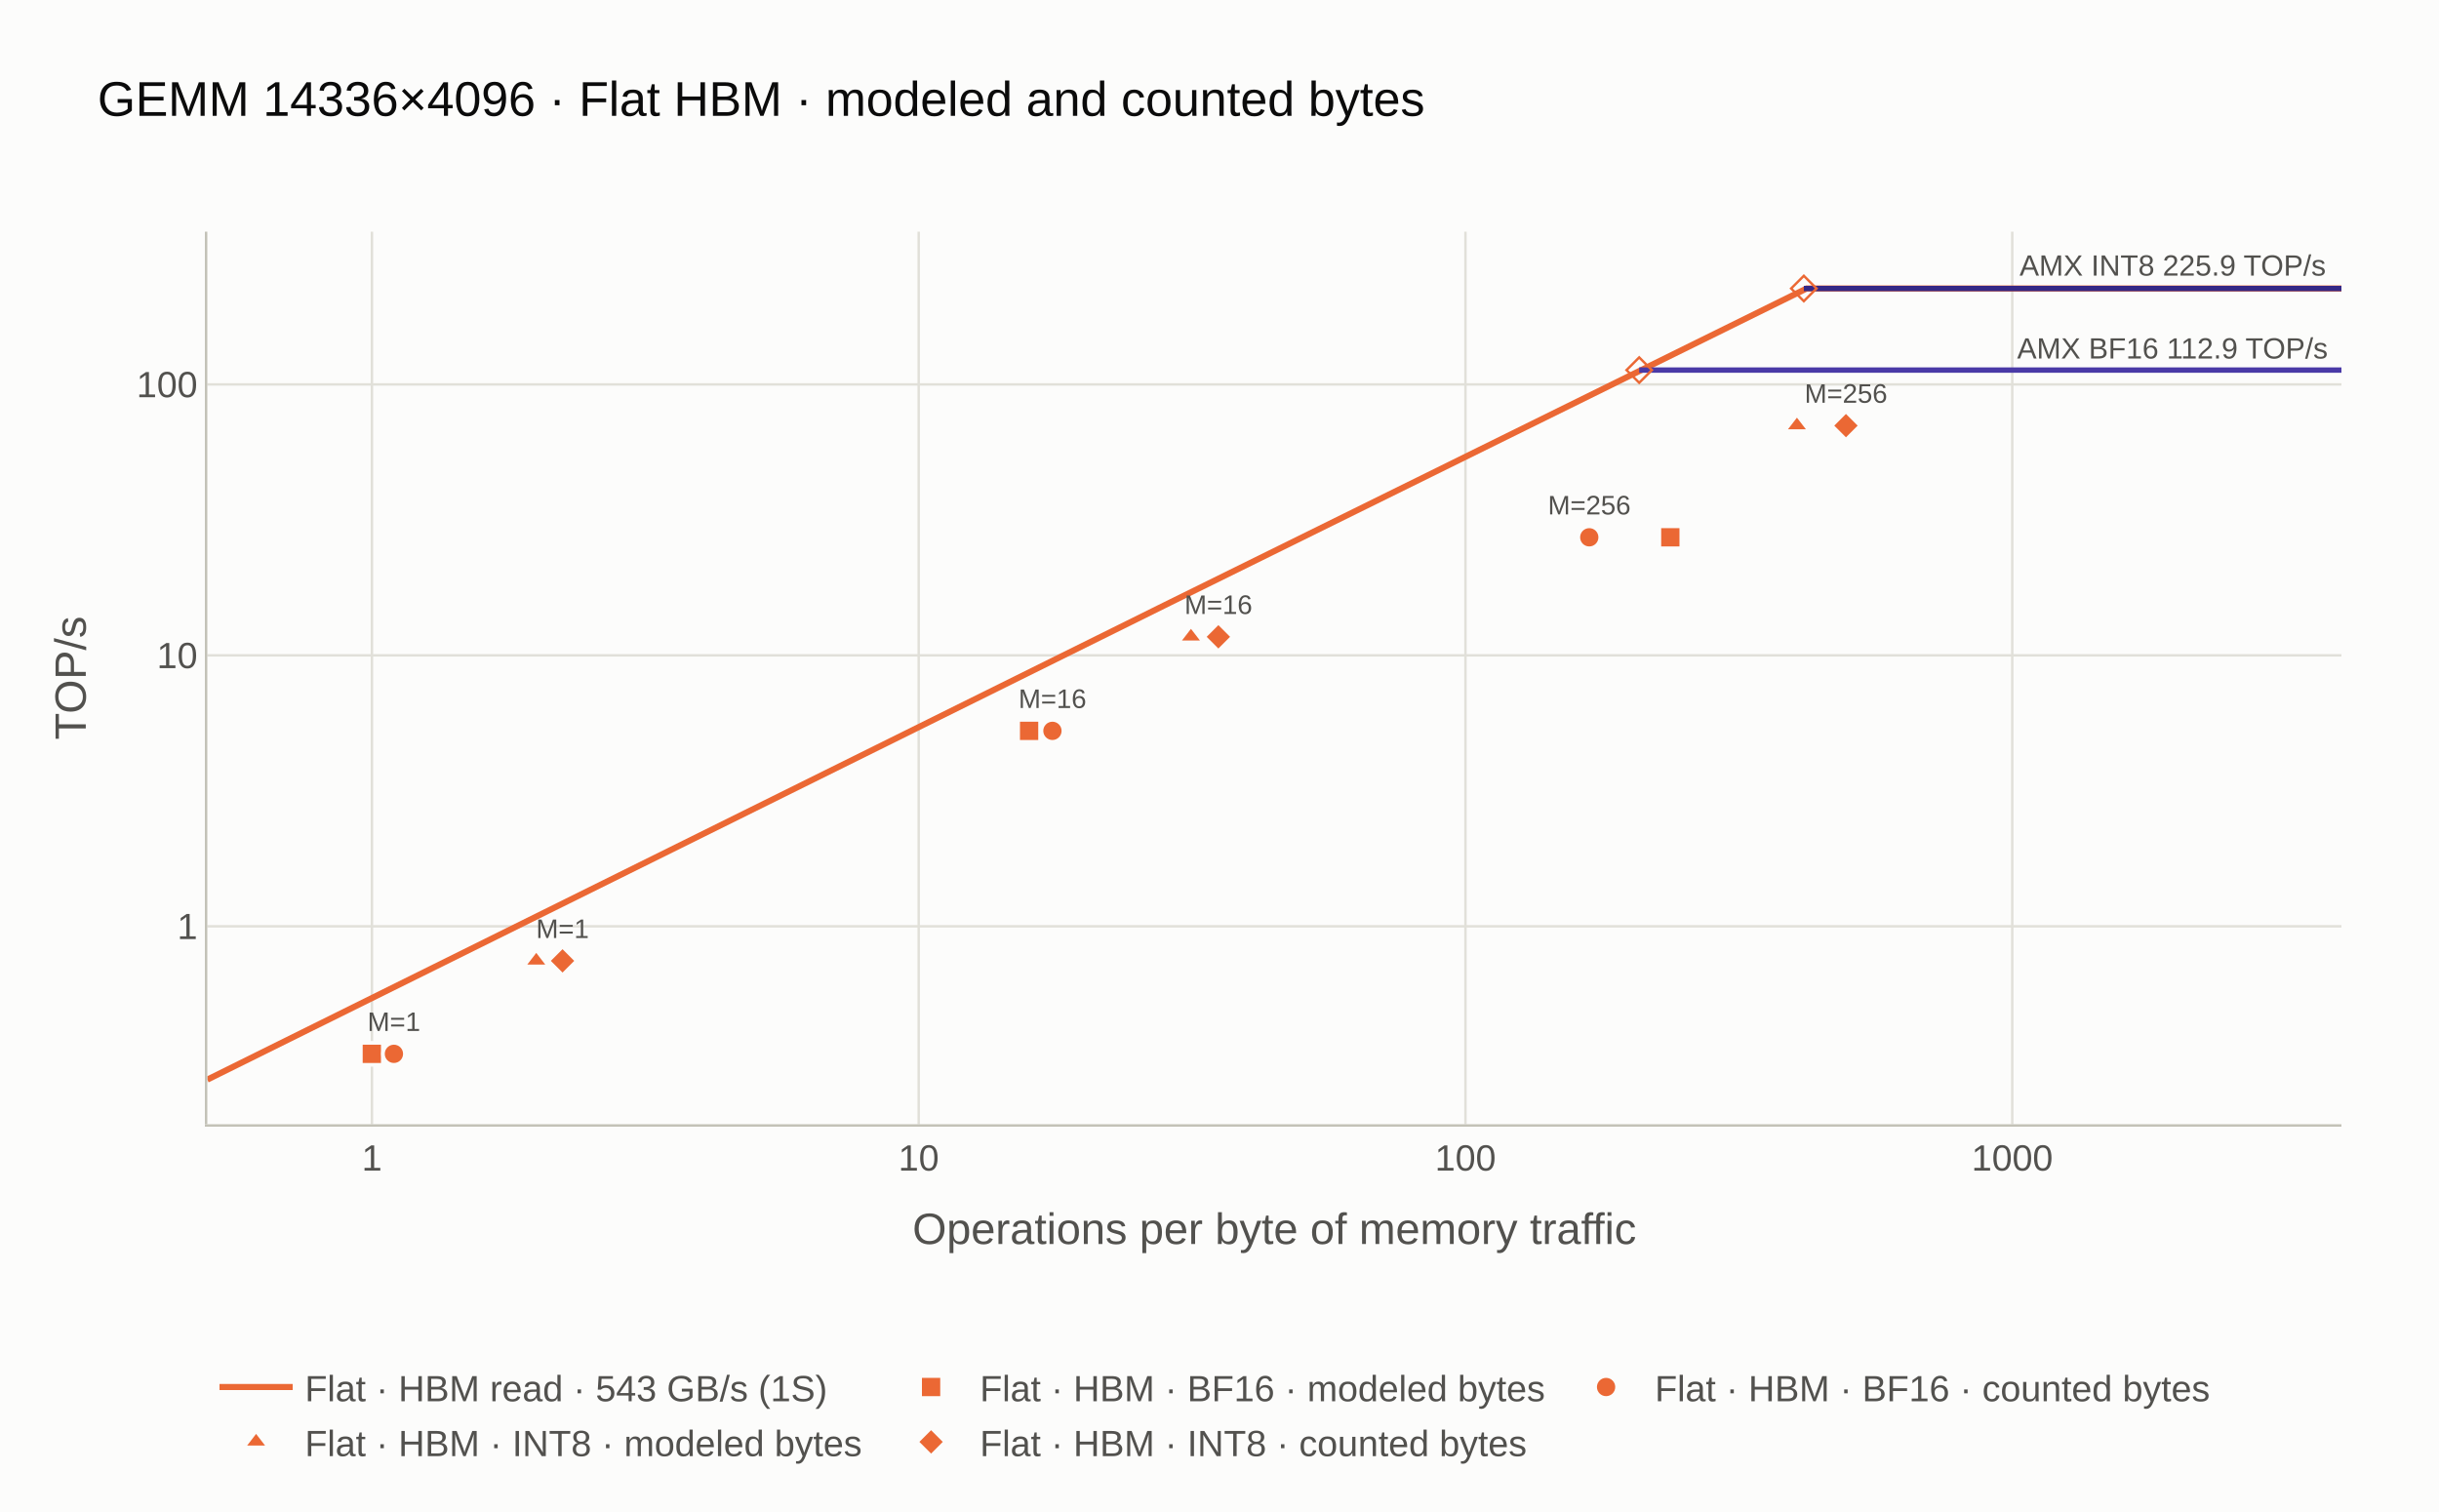
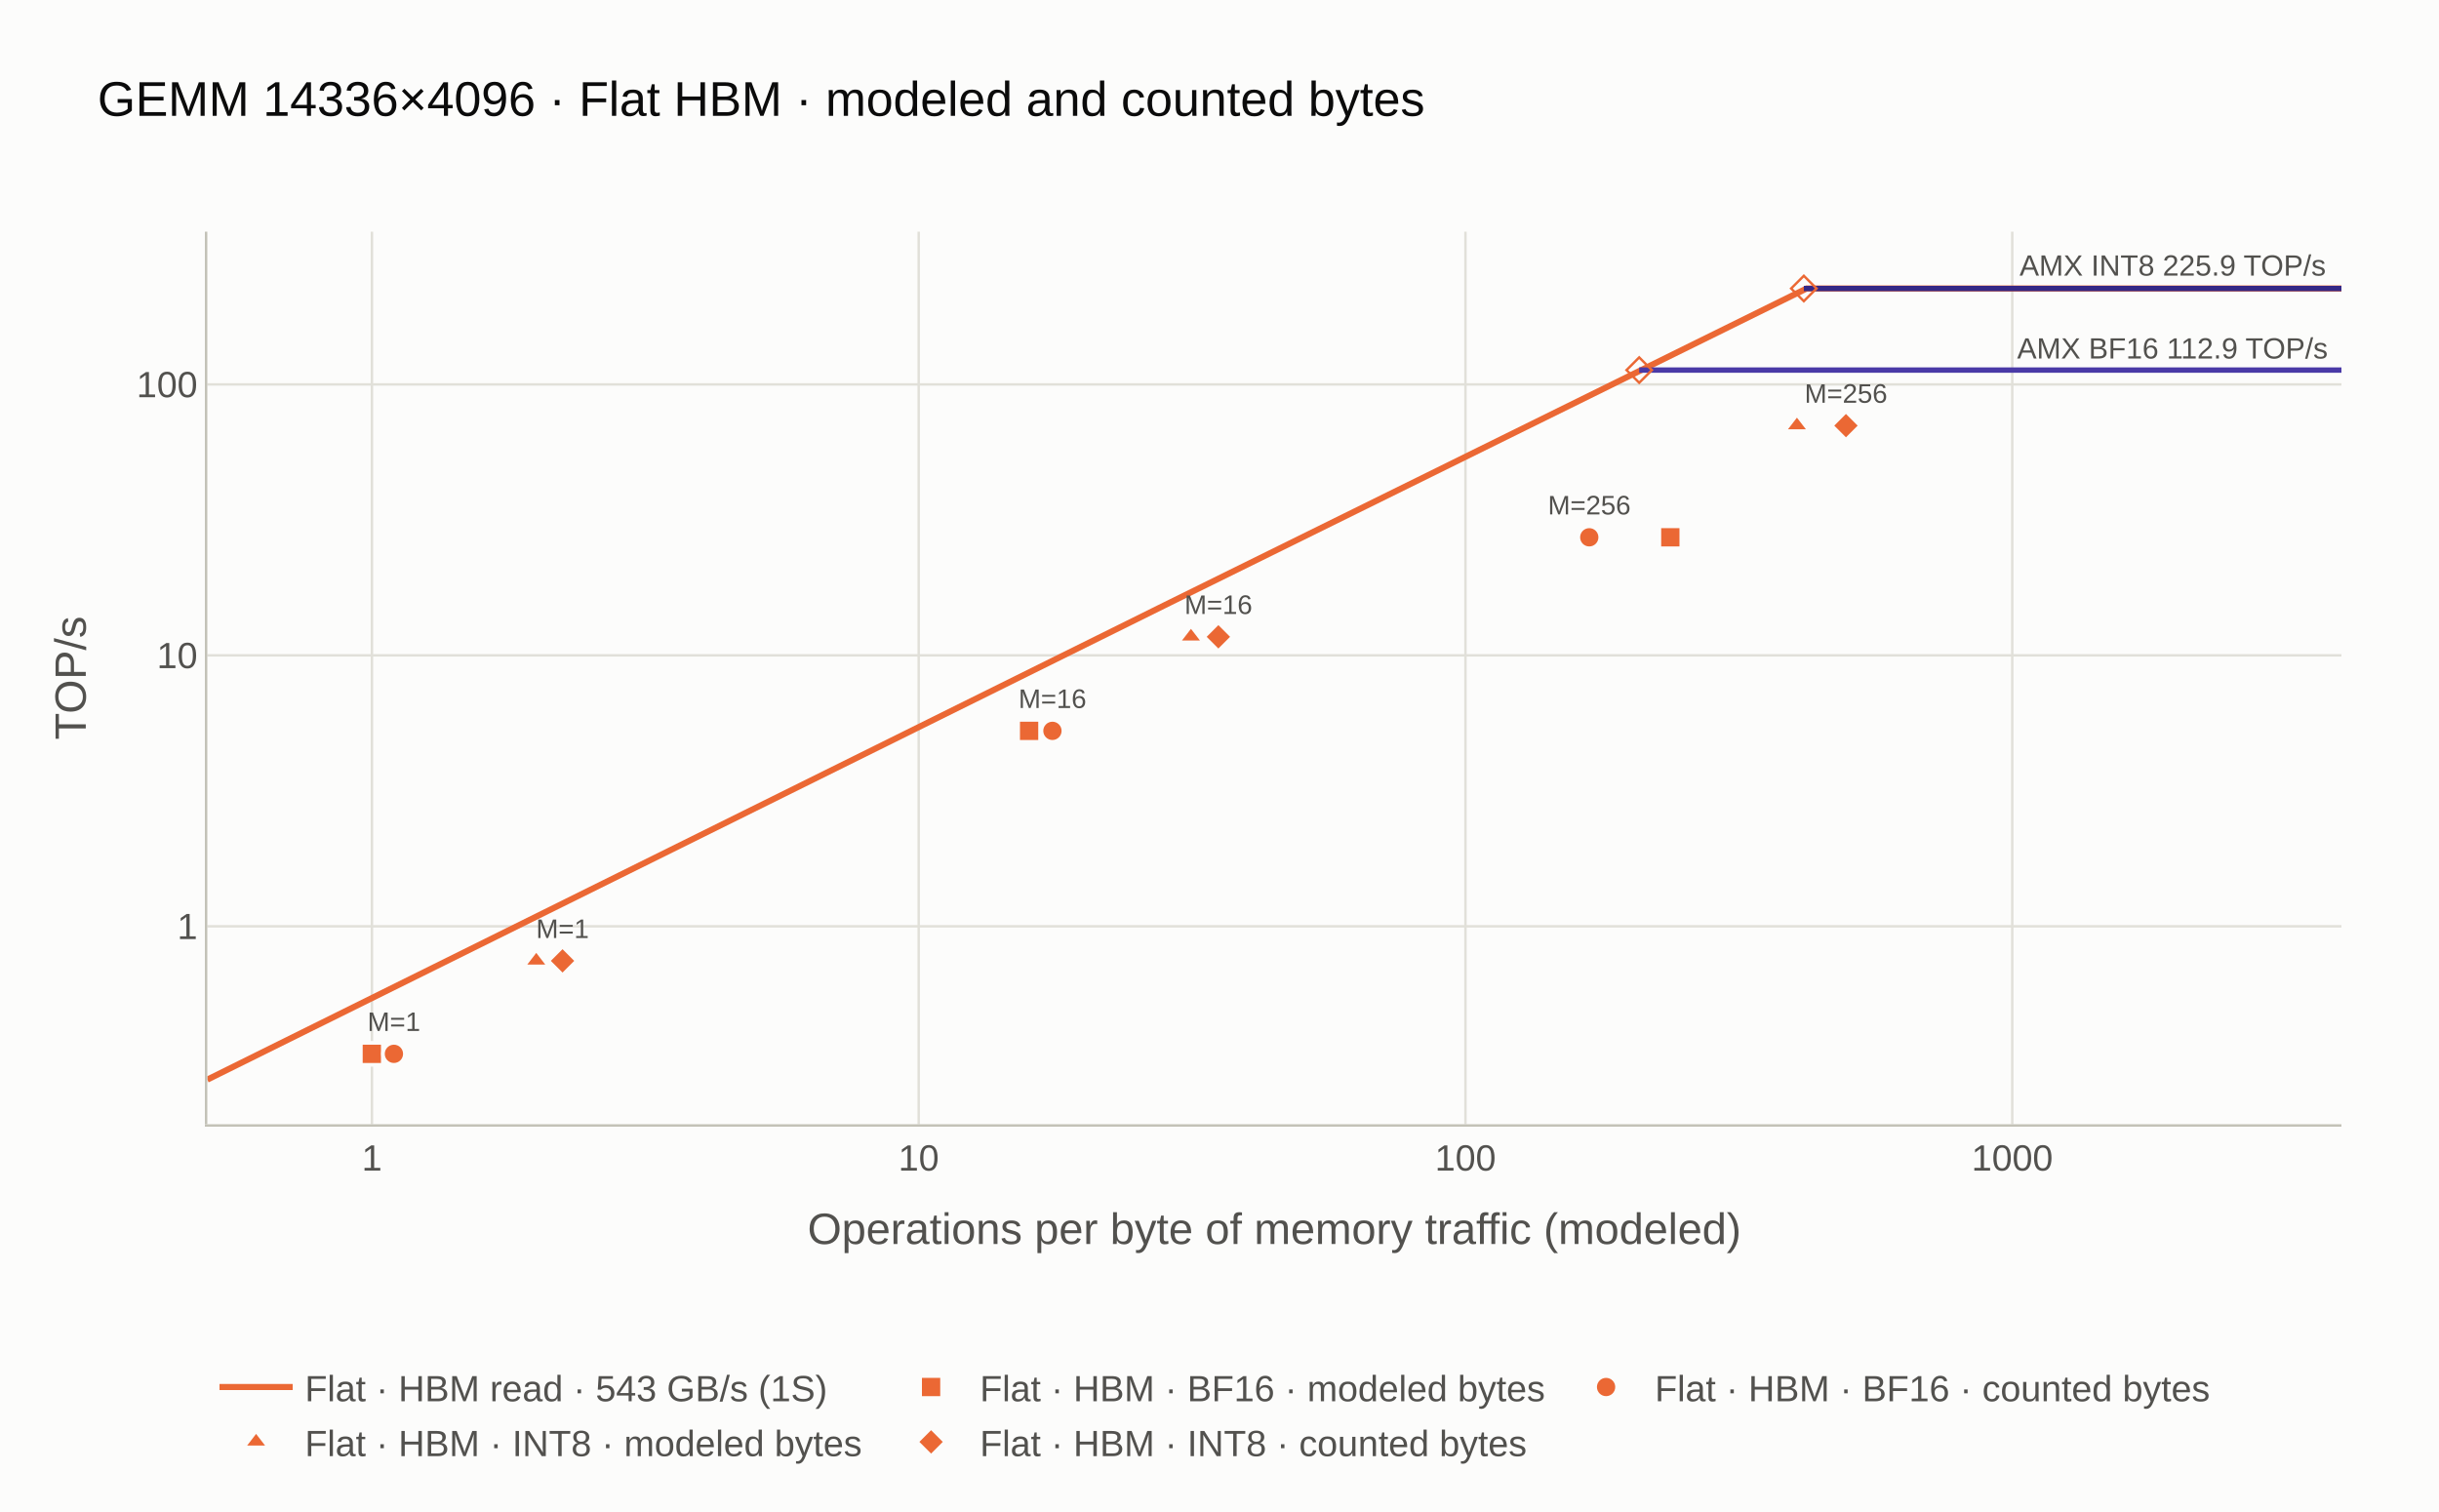
<svg xmlns="http://www.w3.org/2000/svg" class="main-svg" width="1000" height="620" style="" viewBox="0 0 1000 620">
  <rect x="0" y="0" width="1000" height="620" style="fill: rgb(252, 252, 251); fill-opacity: 1;" />
-   <defs id="defs-e2e969">
+   <defs id="defs-7b468d">
    <g class="clips">
-       <clipPath id="clipe2e969xyplot" class="plotclip">
+       <clipPath id="clip7b468dxyplot" class="plotclip">
        <rect width="875" height="366" />
      </clipPath>
-       <clipPath class="axesclip" id="clipe2e969x">
+       <clipPath class="axesclip" id="clip7b468dx">
        <rect x="85" y="0" width="875" height="620" />
      </clipPath>
-       <clipPath class="axesclip" id="clipe2e969y">
+       <clipPath class="axesclip" id="clip7b468dy">
        <rect x="0" y="95" width="1000" height="366" />
      </clipPath>
-       <clipPath class="axesclip" id="clipe2e969xy">
+       <clipPath class="axesclip" id="clip7b468dxy">
        <rect x="85" y="95" width="875" height="366" />
      </clipPath>
    </g>
    <g class="gradients" />
    <g class="patterns" />
  </defs>
  <g class="bglayer" />
  <g class="layer-below">
    <g class="imagelayer" />
    <g class="shapelayer" />
  </g>
  <g class="cartesianlayer">
    <g class="subplot xy">
      <g class="layer-subplot">
        <g class="shapelayer" />
        <g class="imagelayer" />
      </g>
      <g class="minor-gridlayer">
        <g class="x" />
        <g class="y" />
      </g>
      <g class="gridlayer">
        <g class="x">
          <path class="xgrid crisp" transform="translate(152.49,0)" d="M0,95v366" style="stroke: rgb(225, 224, 217); stroke-opacity: 1; stroke-width: 1px;" />
          <path class="xgrid crisp" transform="translate(376.67,0)" d="M0,95v366" style="stroke: rgb(225, 224, 217); stroke-opacity: 1; stroke-width: 1px;" />
          <path class="xgrid crisp" transform="translate(600.85,0)" d="M0,95v366" style="stroke: rgb(225, 224, 217); stroke-opacity: 1; stroke-width: 1px;" />
          <path class="xgrid crisp" transform="translate(825.03,0)" d="M0,95v366" style="stroke: rgb(225, 224, 217); stroke-opacity: 1; stroke-width: 1px;" />
        </g>
        <g class="y">
          <path class="ygrid crisp" transform="translate(0,379.83)" d="M85,0h875" style="stroke: rgb(225, 224, 217); stroke-opacity: 1; stroke-width: 1px;" />
          <path class="ygrid crisp" transform="translate(0,268.73)" d="M85,0h875" style="stroke: rgb(225, 224, 217); stroke-opacity: 1; stroke-width: 1px;" />
          <path class="ygrid crisp" transform="translate(0,157.63)" d="M85,0h875" style="stroke: rgb(225, 224, 217); stroke-opacity: 1; stroke-width: 1px;" />
        </g>
      </g>
      <g class="zerolinelayer" />
      <g class="layer-between">
        <g class="shapelayer" />
        <g class="imagelayer" />
      </g>
      <path class="xlines-below" />
      <path class="ylines-below" />
      <g class="overlines-below" />
      <g class="xaxislayer-below" />
      <g class="yaxislayer-below" />
      <g class="overaxes-below" />
      <g class="overplot">
-         <g class="xy" transform="translate(85,95)" clip-path="url(#clipe2e969xyplot)">
+         <g class="xy" transform="translate(85,95)" clip-path="url(#clip7b468dxyplot)">
          <g class="scatterlayer mlayer">
-             <g class="trace scatter trace1482c0" style="stroke-miterlimit: 2; opacity: 1;">
+             <g class="trace scatter tracead2328" style="stroke-miterlimit: 2; opacity: 1;">
              <g class="fills" />
              <g class="errorbars" />
              <g class="lines">
                <path class="js-line" d="M0,347.7L392.54,153.16L394.74,152.07L655.7,23.3L657.89,23.3L875,23.3" style="vector-effect: none; fill: none; stroke: rgb(235, 104, 52); stroke-opacity: 1; stroke-width: 2.5px; opacity: 1;" />
              </g>
              <g class="points" />
              <g class="text" />
            </g>
-             <g class="trace scatter trace56e307" style="stroke-miterlimit: 2; opacity: 1;">
+             <g class="trace scatter trace80c6d2" style="stroke-miterlimit: 2; opacity: 1;">
              <g class="fills" />
              <g class="errorbars" />
              <g class="lines">
                <path class="js-line" d="M587.08,56.75L875,56.75" style="vector-effect: none; fill: none; stroke: rgb(74, 58, 167); stroke-opacity: 1; stroke-width: 2.2px; opacity: 1;" />
              </g>
              <g class="points" />
              <g class="text" />
            </g>
-             <g class="trace scatter trace76e3ba" style="stroke-miterlimit: 2; opacity: 1;">
+             <g class="trace scatter tracea39d70" style="stroke-miterlimit: 2; opacity: 1;">
              <g class="fills" />
              <g class="errorbars" />
              <g class="lines" />
              <g class="points">
                <path class="point" transform="translate(587.08,56.75)" d="M5.2,0L0,5.2L-5.2,0L0,-5.2Z" style="opacity: 1; stroke-width: 1px; stroke: rgb(235, 104, 52); stroke-opacity: 1; fill: none;" />
              </g>
              <g class="text" />
            </g>
-             <g class="trace scatter trace6c2c8a" style="stroke-miterlimit: 2; opacity: 1;">
+             <g class="trace scatter trace4fb4ee" style="stroke-miterlimit: 2; opacity: 1;">
              <g class="fills" />
              <g class="errorbars" />
              <g class="lines">
                <path class="js-line" d="M654.58,23.3L875,23.3" style="vector-effect: none; fill: none; stroke: rgb(53, 40, 134); stroke-opacity: 1; stroke-width: 2.2px; opacity: 1;" />
              </g>
              <g class="points" />
              <g class="text" />
            </g>
-             <g class="trace scatter tracec07e4b" style="stroke-miterlimit: 2; opacity: 1;">
+             <g class="trace scatter tracece9931" style="stroke-miterlimit: 2; opacity: 1;">
              <g class="fills" />
              <g class="errorbars" />
              <g class="lines" />
              <g class="points">
                <path class="point" transform="translate(654.58,23.3)" d="M5.2,0L0,5.2L-5.2,0L0,-5.2Z" style="opacity: 1; stroke-width: 1px; stroke: rgb(235, 104, 52); stroke-opacity: 1; fill: none;" />
              </g>
              <g class="text" />
            </g>
-             <g class="trace scatter trace467284" style="stroke-miterlimit: 2; opacity: 1;">
+             <g class="trace scatter trace6f38d4" style="stroke-miterlimit: 2; opacity: 1;">
              <g class="fills" />
              <g class="errorbars" />
              <g class="lines" />
              <g class="points">
                <path class="point plotly-customdata" transform="translate(67.45,337.13)" d="M4.5,4.5H-4.5V-4.5H4.5Z" style="opacity: 1; stroke-width: 1.5px; fill: rgb(235, 104, 52); fill-opacity: 1; stroke: rgb(252, 252, 251); stroke-opacity: 1;" />
                <path class="point plotly-customdata" transform="translate(336.94,204.69)" d="M4.5,4.5H-4.5V-4.5H4.5Z" style="opacity: 1; stroke-width: 1.5px; fill: rgb(235, 104, 52); fill-opacity: 1; stroke: rgb(252, 252, 251); stroke-opacity: 1;" />
                <path class="point plotly-customdata" transform="translate(599.84,125.32)" d="M4.5,4.5H-4.5V-4.5H4.5Z" style="opacity: 1; stroke-width: 1.5px; fill: rgb(235, 104, 52); fill-opacity: 1; stroke: rgb(252, 252, 251); stroke-opacity: 1;" />
              </g>
              <g class="text">
                <g class="textpoint" />
                <g class="textpoint" />
                <g class="textpoint" />
              </g>
            </g>
-             <g class="trace scatter trace07ca46" style="stroke-miterlimit: 2; opacity: 1;">
+             <g class="trace scatter trace8abda6" style="stroke-miterlimit: 2; opacity: 1;">
              <g class="fills" />
              <g class="errorbars" />
              <g class="lines" />
              <g class="points">
                <path class="point plotly-customdata" transform="translate(76.51,337.13)" d="M4.5,0A4.5,4.5 0 1,1 0,-4.5A4.5,4.5 0 0,1 4.5,0Z" style="opacity: 1; stroke-width: 1.5px; fill: rgb(235, 104, 52); fill-opacity: 1; stroke: rgb(252, 252, 251); stroke-opacity: 1;" />
                <path class="point plotly-customdata" transform="translate(346.5,204.69)" d="M4.5,0A4.5,4.5 0 1,1 0,-4.5A4.5,4.5 0 0,1 4.5,0Z" style="opacity: 1; stroke-width: 1.5px; fill: rgb(235, 104, 52); fill-opacity: 1; stroke: rgb(252, 252, 251); stroke-opacity: 1;" />
                <path class="point plotly-customdata" transform="translate(566.61,125.32)" d="M4.5,0A4.5,4.5 0 1,1 0,-4.5A4.5,4.5 0 0,1 4.5,0Z" style="opacity: 1; stroke-width: 1.5px; fill: rgb(235, 104, 52); fill-opacity: 1; stroke: rgb(252, 252, 251); stroke-opacity: 1;" />
              </g>
              <g class="text">
                <g class="textpoint" transform="translate(0,-9.375)">
                  <text x="76.51" y="337.13" text-anchor="middle" style="font-family: Arial; font-size: 11px; fill: rgb(82, 81, 78); fill-opacity: 1; white-space: pre;">M=1</text>
                </g>
                <g class="textpoint" transform="translate(0,-9.375)">
                  <text x="346.5" y="204.69" text-anchor="middle" style="font-family: Arial; font-size: 11px; fill: rgb(82, 81, 78); fill-opacity: 1; white-space: pre;">M=16</text>
                </g>
                <g class="textpoint" transform="translate(0,-9.375)">
                  <text x="566.61" y="125.32" text-anchor="middle" style="font-family: Arial; font-size: 11px; fill: rgb(82, 81, 78); fill-opacity: 1; white-space: pre;">M=256</text>
                </g>
              </g>
            </g>
-             <g class="trace scatter trace592f3d" style="stroke-miterlimit: 2; opacity: 1;">
+             <g class="trace scatter trace598372" style="stroke-miterlimit: 2; opacity: 1;">
              <g class="fills" />
              <g class="errorbars" />
              <g class="lines" />
              <g class="points">
                <path class="point plotly-customdata" transform="translate(134.87,299.01)" d="M-5.2,2.25H5.2L0,-4.5Z" style="opacity: 1; stroke-width: 1.5px; fill: rgb(235, 104, 52); fill-opacity: 1; stroke: rgb(252, 252, 251); stroke-opacity: 1;" />
                <path class="point plotly-customdata" transform="translate(403.3,166.13)" d="M-5.2,2.25H5.2L0,-4.5Z" style="opacity: 1; stroke-width: 1.5px; fill: rgb(235, 104, 52); fill-opacity: 1; stroke: rgb(252, 252, 251); stroke-opacity: 1;" />
                <path class="point plotly-customdata" transform="translate(651.75,79.53)" d="M-5.2,2.25H5.2L0,-4.5Z" style="opacity: 1; stroke-width: 1.5px; fill: rgb(235, 104, 52); fill-opacity: 1; stroke: rgb(252, 252, 251); stroke-opacity: 1;" />
              </g>
              <g class="text">
                <g class="textpoint" />
                <g class="textpoint" />
                <g class="textpoint" />
              </g>
            </g>
-             <g class="trace scatter trace95b47d" style="stroke-miterlimit: 2; opacity: 1;">
+             <g class="trace scatter trace454ea9" style="stroke-miterlimit: 2; opacity: 1;">
              <g class="fills" />
              <g class="errorbars" />
              <g class="lines" />
              <g class="points">
                <path class="point plotly-customdata" transform="translate(145.64,299.01)" d="M5.85,0L0,5.85L-5.85,0L0,-5.85Z" style="opacity: 1; stroke-width: 1.5px; fill: rgb(235, 104, 52); fill-opacity: 1; stroke: rgb(252, 252, 251); stroke-opacity: 1;" />
                <path class="point plotly-customdata" transform="translate(414.54,166.13)" d="M5.85,0L0,5.85L-5.85,0L0,-5.85Z" style="opacity: 1; stroke-width: 1.5px; fill: rgb(235, 104, 52); fill-opacity: 1; stroke: rgb(252, 252, 251); stroke-opacity: 1;" />
                <path class="point plotly-customdata" transform="translate(671.85,79.53)" d="M5.85,0L0,5.85L-5.85,0L0,-5.85Z" style="opacity: 1; stroke-width: 1.5px; fill: rgb(235, 104, 52); fill-opacity: 1; stroke: rgb(252, 252, 251); stroke-opacity: 1;" />
              </g>
              <g class="text">
                <g class="textpoint" transform="translate(0,-9.375)">
                  <text x="145.64" y="299.01" text-anchor="middle" style="font-family: Arial; font-size: 11px; fill: rgb(82, 81, 78); fill-opacity: 1; white-space: pre;">M=1</text>
                </g>
                <g class="textpoint" transform="translate(0,-9.375)">
                  <text x="414.54" y="166.13" text-anchor="middle" style="font-family: Arial; font-size: 11px; fill: rgb(82, 81, 78); fill-opacity: 1; white-space: pre;">M=16</text>
                </g>
                <g class="textpoint" transform="translate(0,-9.375)">
                  <text x="671.85" y="79.53" text-anchor="middle" style="font-family: Arial; font-size: 11px; fill: rgb(82, 81, 78); fill-opacity: 1; white-space: pre;">M=256</text>
                </g>
              </g>
            </g>
          </g>
        </g>
      </g>
      <g class="zerolinelayer-above" />
      <path class="xlines-above crisp" d="M84,461.5H960" style="fill: none; stroke-width: 1px; stroke: rgb(195, 194, 183); stroke-opacity: 1;" />
      <path class="ylines-above crisp" d="M84.5,95V461" style="fill: none; stroke-width: 1px; stroke: rgb(195, 194, 183); stroke-opacity: 1;" />
      <g class="overlines-above" />
      <g class="xaxislayer-above">
        <g class="xtick">
          <text text-anchor="middle" x="0" y="480" transform="translate(152.49,0)" style="font-family: Arial; font-size: 15px; fill: rgb(82, 81, 78); fill-opacity: 1; white-space: pre;">1</text>
        </g>
        <g class="xtick">
          <text text-anchor="middle" x="0" y="480" style="font-family: Arial; font-size: 15px; fill: rgb(82, 81, 78); fill-opacity: 1; white-space: pre;" transform="translate(376.67,0)">10</text>
        </g>
        <g class="xtick">
          <text text-anchor="middle" x="0" y="480" style="font-family: Arial; font-size: 15px; fill: rgb(82, 81, 78); fill-opacity: 1; white-space: pre;" transform="translate(600.85,0)">100</text>
        </g>
        <g class="xtick">
          <text text-anchor="middle" x="0" y="480" style="font-family: Arial; font-size: 15px; fill: rgb(82, 81, 78); fill-opacity: 1; white-space: pre;" transform="translate(825.03,0)">1000</text>
        </g>
      </g>
      <g class="yaxislayer-above">
        <g class="ytick">
          <text text-anchor="end" x="81" y="5.25" transform="translate(0,379.83)" style="font-family: Arial; font-size: 15px; fill: rgb(82, 81, 78); fill-opacity: 1; white-space: pre;">1</text>
        </g>
        <g class="ytick">
          <text text-anchor="end" x="81" y="5.25" style="font-family: Arial; font-size: 15px; fill: rgb(82, 81, 78); fill-opacity: 1; white-space: pre;" transform="translate(0,268.73)">10</text>
        </g>
        <g class="ytick">
          <text text-anchor="end" x="81" y="5.25" style="font-family: Arial; font-size: 15px; fill: rgb(82, 81, 78); fill-opacity: 1; white-space: pre;" transform="translate(0,157.63)">100</text>
        </g>
      </g>
      <g class="overaxes-above" />
    </g>
  </g>
  <g class="polarlayer" />
  <g class="smithlayer" />
  <g class="ternarylayer" />
  <g class="geolayer" />
  <g class="funnelarealayer" />
  <g class="pielayer" />
  <g class="iciclelayer" />
  <g class="treemaplayer" />
  <g class="sunburstlayer" />
  <g class="glimages" />
-   <defs id="topdefs-e2e969">
+   <defs id="topdefs-7b468d">
    <g class="clips" />
-     <clipPath id="legende2e969">
+     <clipPath id="legend7b468d">
      <rect width="827" height="55" x="0" y="0" />
    </clipPath>
  </defs>
  <g class="layer-above">
    <g class="imagelayer" />
    <g class="shapelayer" />
  </g>
  <g class="infolayer">
    <g class="legend" pointer-events="all" transform="translate(85,552.5)">
      <rect class="bg" shape-rendering="crispEdges" style="stroke: rgb(68, 68, 68); stroke-opacity: 1; fill: rgb(252, 252, 251); fill-opacity: 1; stroke-width: 0px;" width="827" height="55" x="0" y="0" />
-       <g class="scrollbox" transform="" clip-path="url(#legende2e969)">
+       <g class="scrollbox" transform="" clip-path="url(#legend7b468d)">
        <g class="groups">
          <g class="traces" transform="translate(0,16.25)" style="opacity: 1;">
            <text class="legendtext" text-anchor="start" x="40" y="5.85" style="font-family: Arial; font-size: 15px; fill: rgb(82, 81, 78); fill-opacity: 1; white-space: pre;">Flat · HBM read · 543 GB/s (1S)</text>
            <g class="layers" style="opacity: 1;">
              <g class="legendfill" />
              <g class="legendlines">
                <path class="js-line" d="M5,0h30" style="fill: none; stroke: rgb(235, 104, 52); stroke-opacity: 1; stroke-width: 2.5px;" />
              </g>
              <g class="legendsymbols">
                <g class="legendpoints" />
              </g>
            </g>
            <rect class="legendtoggle" x="0" y="-11.25" width="256.734" height="22.5" style="fill: rgb(0, 0, 0); fill-opacity: 0;" />
          </g>
          <g class="traces" transform="translate(276.75,16.25)" style="opacity: 1;">
            <text class="legendtext" text-anchor="start" x="40" y="5.85" style="font-family: Arial; font-size: 15px; fill: rgb(82, 81, 78); fill-opacity: 1; white-space: pre;">Flat · HBM · BF16 · modeled bytes</text>
            <g class="layers" style="opacity: 1;">
              <g class="legendfill" />
              <g class="legendlines" />
              <g class="legendsymbols">
                <g class="legendpoints">
                  <path class="scatterpts" transform="translate(20,0)" d="M4.5,4.5H-4.5V-4.5H4.5Z" style="opacity: 1; stroke-width: 1.5px; fill: rgb(235, 104, 52); fill-opacity: 1; stroke: rgb(252, 252, 251); stroke-opacity: 1;" />
                </g>
              </g>
            </g>
            <rect class="legendtoggle" x="0" y="-11.25" width="274.25" height="22.5" style="fill: rgb(0, 0, 0); fill-opacity: 0;" />
          </g>
          <g class="traces" transform="translate(553.5,16.25)" style="opacity: 1;">
            <text class="legendtext" text-anchor="start" x="40" y="5.85" style="font-family: Arial; font-size: 15px; fill: rgb(82, 81, 78); fill-opacity: 1; white-space: pre;">Flat · HBM · BF16 · counted bytes</text>
            <g class="layers" style="opacity: 1;">
              <g class="legendfill" />
              <g class="legendlines" />
              <g class="legendsymbols">
                <g class="legendpoints">
                  <path class="scatterpts" transform="translate(20,0)" d="M4.5,0A4.5,4.5 0 1,1 0,-4.5A4.5,4.5 0 0,1 4.5,0Z" style="opacity: 1; stroke-width: 1.5px; fill: rgb(235, 104, 52); fill-opacity: 1; stroke: rgb(252, 252, 251); stroke-opacity: 1;" />
                </g>
              </g>
            </g>
            <rect class="legendtoggle" x="0" y="-11.25" width="270.078" height="22.5" style="fill: rgb(0, 0, 0); fill-opacity: 0;" />
          </g>
          <g class="traces" transform="translate(0,38.75)" style="opacity: 1;">
            <text class="legendtext" text-anchor="start" x="40" y="5.85" style="font-family: Arial; font-size: 15px; fill: rgb(82, 81, 78); fill-opacity: 1; white-space: pre;">Flat · HBM · INT8 · modeled bytes</text>
            <g class="layers" style="opacity: 1;">
              <g class="legendfill" />
              <g class="legendlines" />
              <g class="legendsymbols">
                <g class="legendpoints">
                  <path class="scatterpts" transform="translate(20,0)" d="M-5.2,2.25H5.2L0,-4.5Z" style="opacity: 1; stroke-width: 1.5px; fill: rgb(235, 104, 52); fill-opacity: 1; stroke: rgb(252, 252, 251); stroke-opacity: 1;" />
                </g>
              </g>
            </g>
            <rect class="legendtoggle" x="0" y="-11.25" width="270.906" height="22.5" style="fill: rgb(0, 0, 0); fill-opacity: 0;" />
          </g>
          <g class="traces" transform="translate(276.75,38.75)" style="opacity: 1;">
            <text class="legendtext" text-anchor="start" x="40" y="5.85" style="font-family: Arial; font-size: 15px; fill: rgb(82, 81, 78); fill-opacity: 1; white-space: pre;">Flat · HBM · INT8 · counted bytes</text>
            <g class="layers" style="opacity: 1;">
              <g class="legendfill" />
              <g class="legendlines" />
              <g class="legendsymbols">
                <g class="legendpoints">
                  <path class="scatterpts" transform="translate(20,0)" d="M5.85,0L0,5.85L-5.85,0L0,-5.85Z" style="opacity: 1; stroke-width: 1.5px; fill: rgb(235, 104, 52); fill-opacity: 1; stroke: rgb(252, 252, 251); stroke-opacity: 1;" />
                </g>
              </g>
            </g>
            <rect class="legendtoggle" x="0" y="-11.25" width="266.734" height="22.5" style="fill: rgb(0, 0, 0); fill-opacity: 0;" />
          </g>
        </g>
      </g>
      <rect class="scrollbar" rx="20" ry="3" width="0" height="0" style="fill: rgb(128, 139, 164); fill-opacity: 1;" x="0" y="0" />
    </g>
    <g class="g-gtitle">
      <text class="gtitle" x="40" y="47.5" text-anchor="start" dy="0em" style="opacity: 1; font-family: Arial; font-size: 20px; fill: rgb(11, 11, 11); fill-opacity: 1; white-space: pre;">GEMM 14336×4096 · Flat HBM · modeled and counted bytes</text>
    </g>
    <g class="g-xtitle">
-       <text class="xtitle" x="522.5" y="510.1" text-anchor="middle" style="opacity: 1; font-family: Arial; font-size: 18px; fill: rgb(82, 81, 78); fill-opacity: 1; white-space: pre;">Operations per byte of memory traffic</text>
+       <text class="xtitle" x="522.5" y="510.1" text-anchor="middle" style="opacity: 1; font-family: Arial; font-size: 18px; fill: rgb(82, 81, 78); fill-opacity: 1; white-space: pre;">Operations per byte of memory traffic (modeled)</text>
    </g>
    <g class="g-ytitle">
      <text class="ytitle" transform="rotate(-90,35.16875,278)" x="35.169" y="278" text-anchor="middle" style="opacity: 1; font-family: Arial; font-size: 18px; fill: rgb(82, 81, 78); fill-opacity: 1; white-space: pre;">TOP/s</text>
    </g>
    <g class="annotation" data-index="0" style="opacity: 1;">
      <g class="annotation-text-g" transform="rotate(0,890.5,142.75)">
        <g class="cursor-pointer" transform="translate(825,134)">
          <rect class="bg" x="0.5" y="0.5" width="130" height="17" style="stroke-width: 1px; stroke: rgb(0, 0, 0); stroke-opacity: 0; fill: rgb(0, 0, 0); fill-opacity: 0;" />
          <text class="annotation-text" text-anchor="middle" x="65.721" y="13" style="font-family: Arial; font-size: 12px; fill: rgb(82, 81, 78); fill-opacity: 1; white-space: pre;">AMX BF16 112.9 TOP/s</text>
        </g>
      </g>
    </g>
    <g class="annotation" data-index="1" style="opacity: 1;">
      <g class="annotation-text-g" transform="rotate(0,891,109.3)">
        <g class="cursor-pointer" transform="translate(826,100)">
          <rect class="bg" x="0.5" y="0.5" width="129" height="17" style="stroke-width: 1px; stroke: rgb(0, 0, 0); stroke-opacity: 0; fill: rgb(0, 0, 0); fill-opacity: 0;" />
          <text class="annotation-text" text-anchor="middle" x="64.822" y="13" style="font-family: Arial; font-size: 12px; fill: rgb(82, 81, 78); fill-opacity: 1; white-space: pre;">AMX INT8 225.9 TOP/s</text>
        </g>
      </g>
    </g>
  </g>
</svg>
